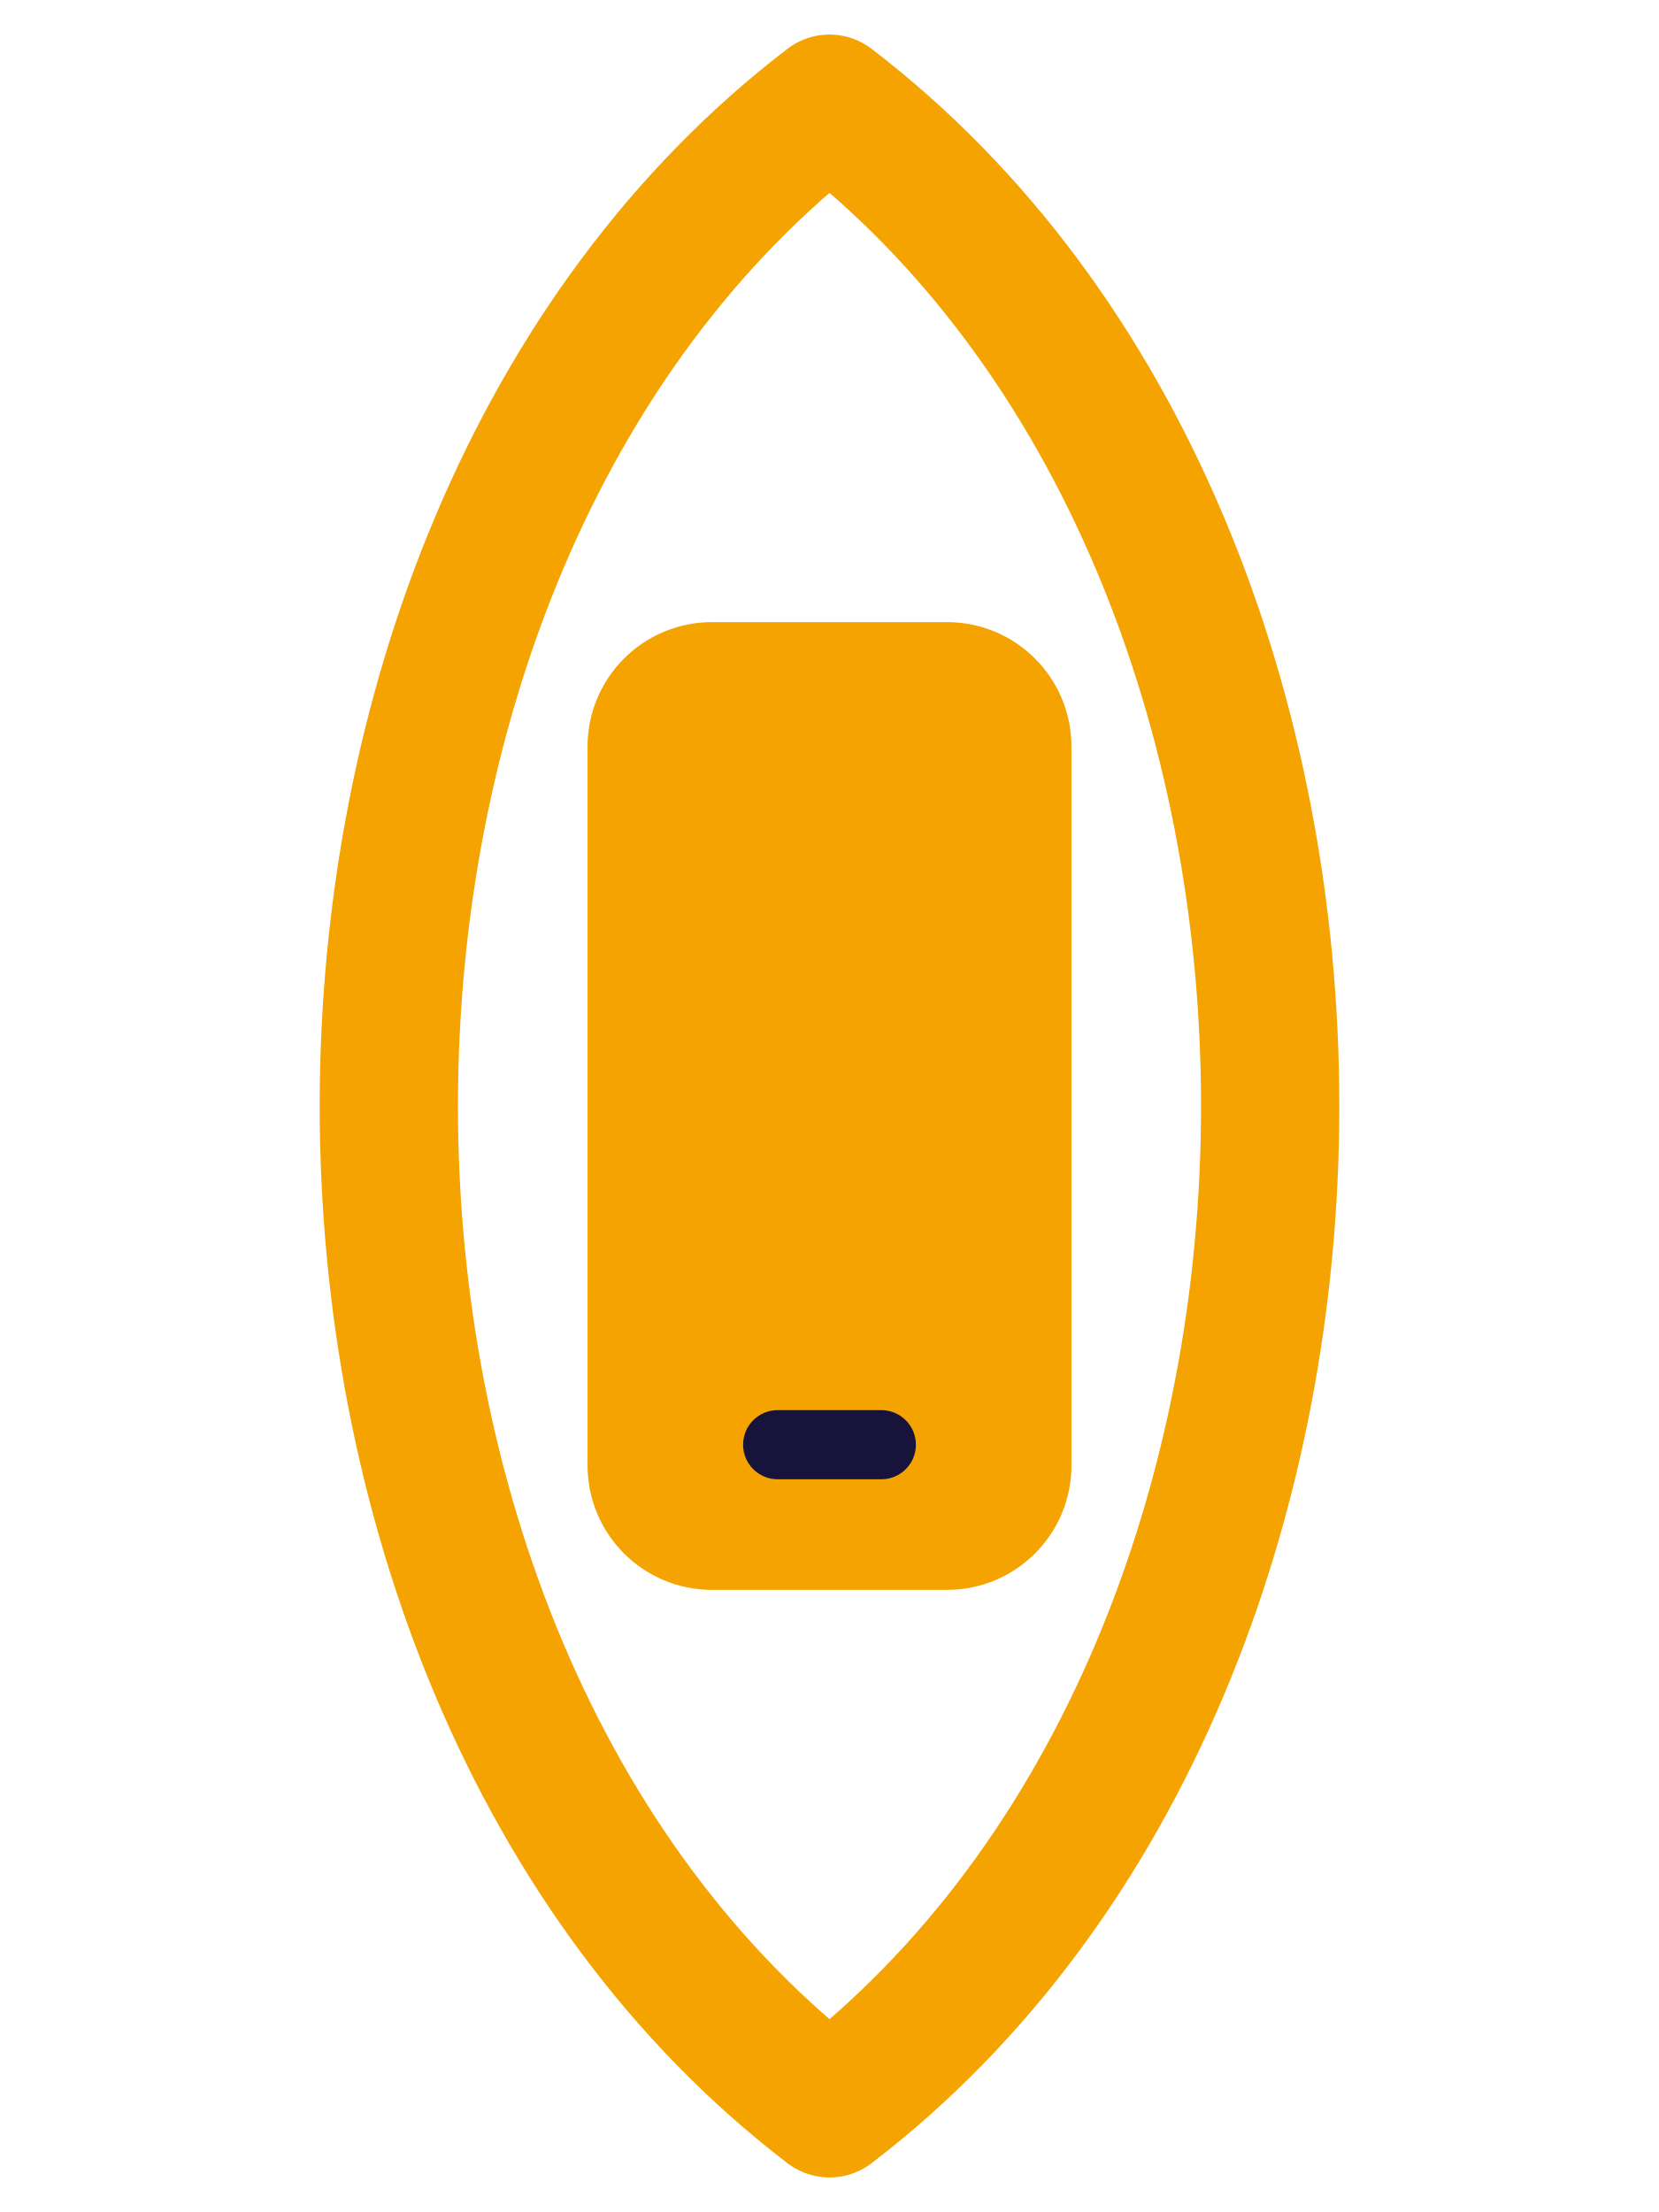
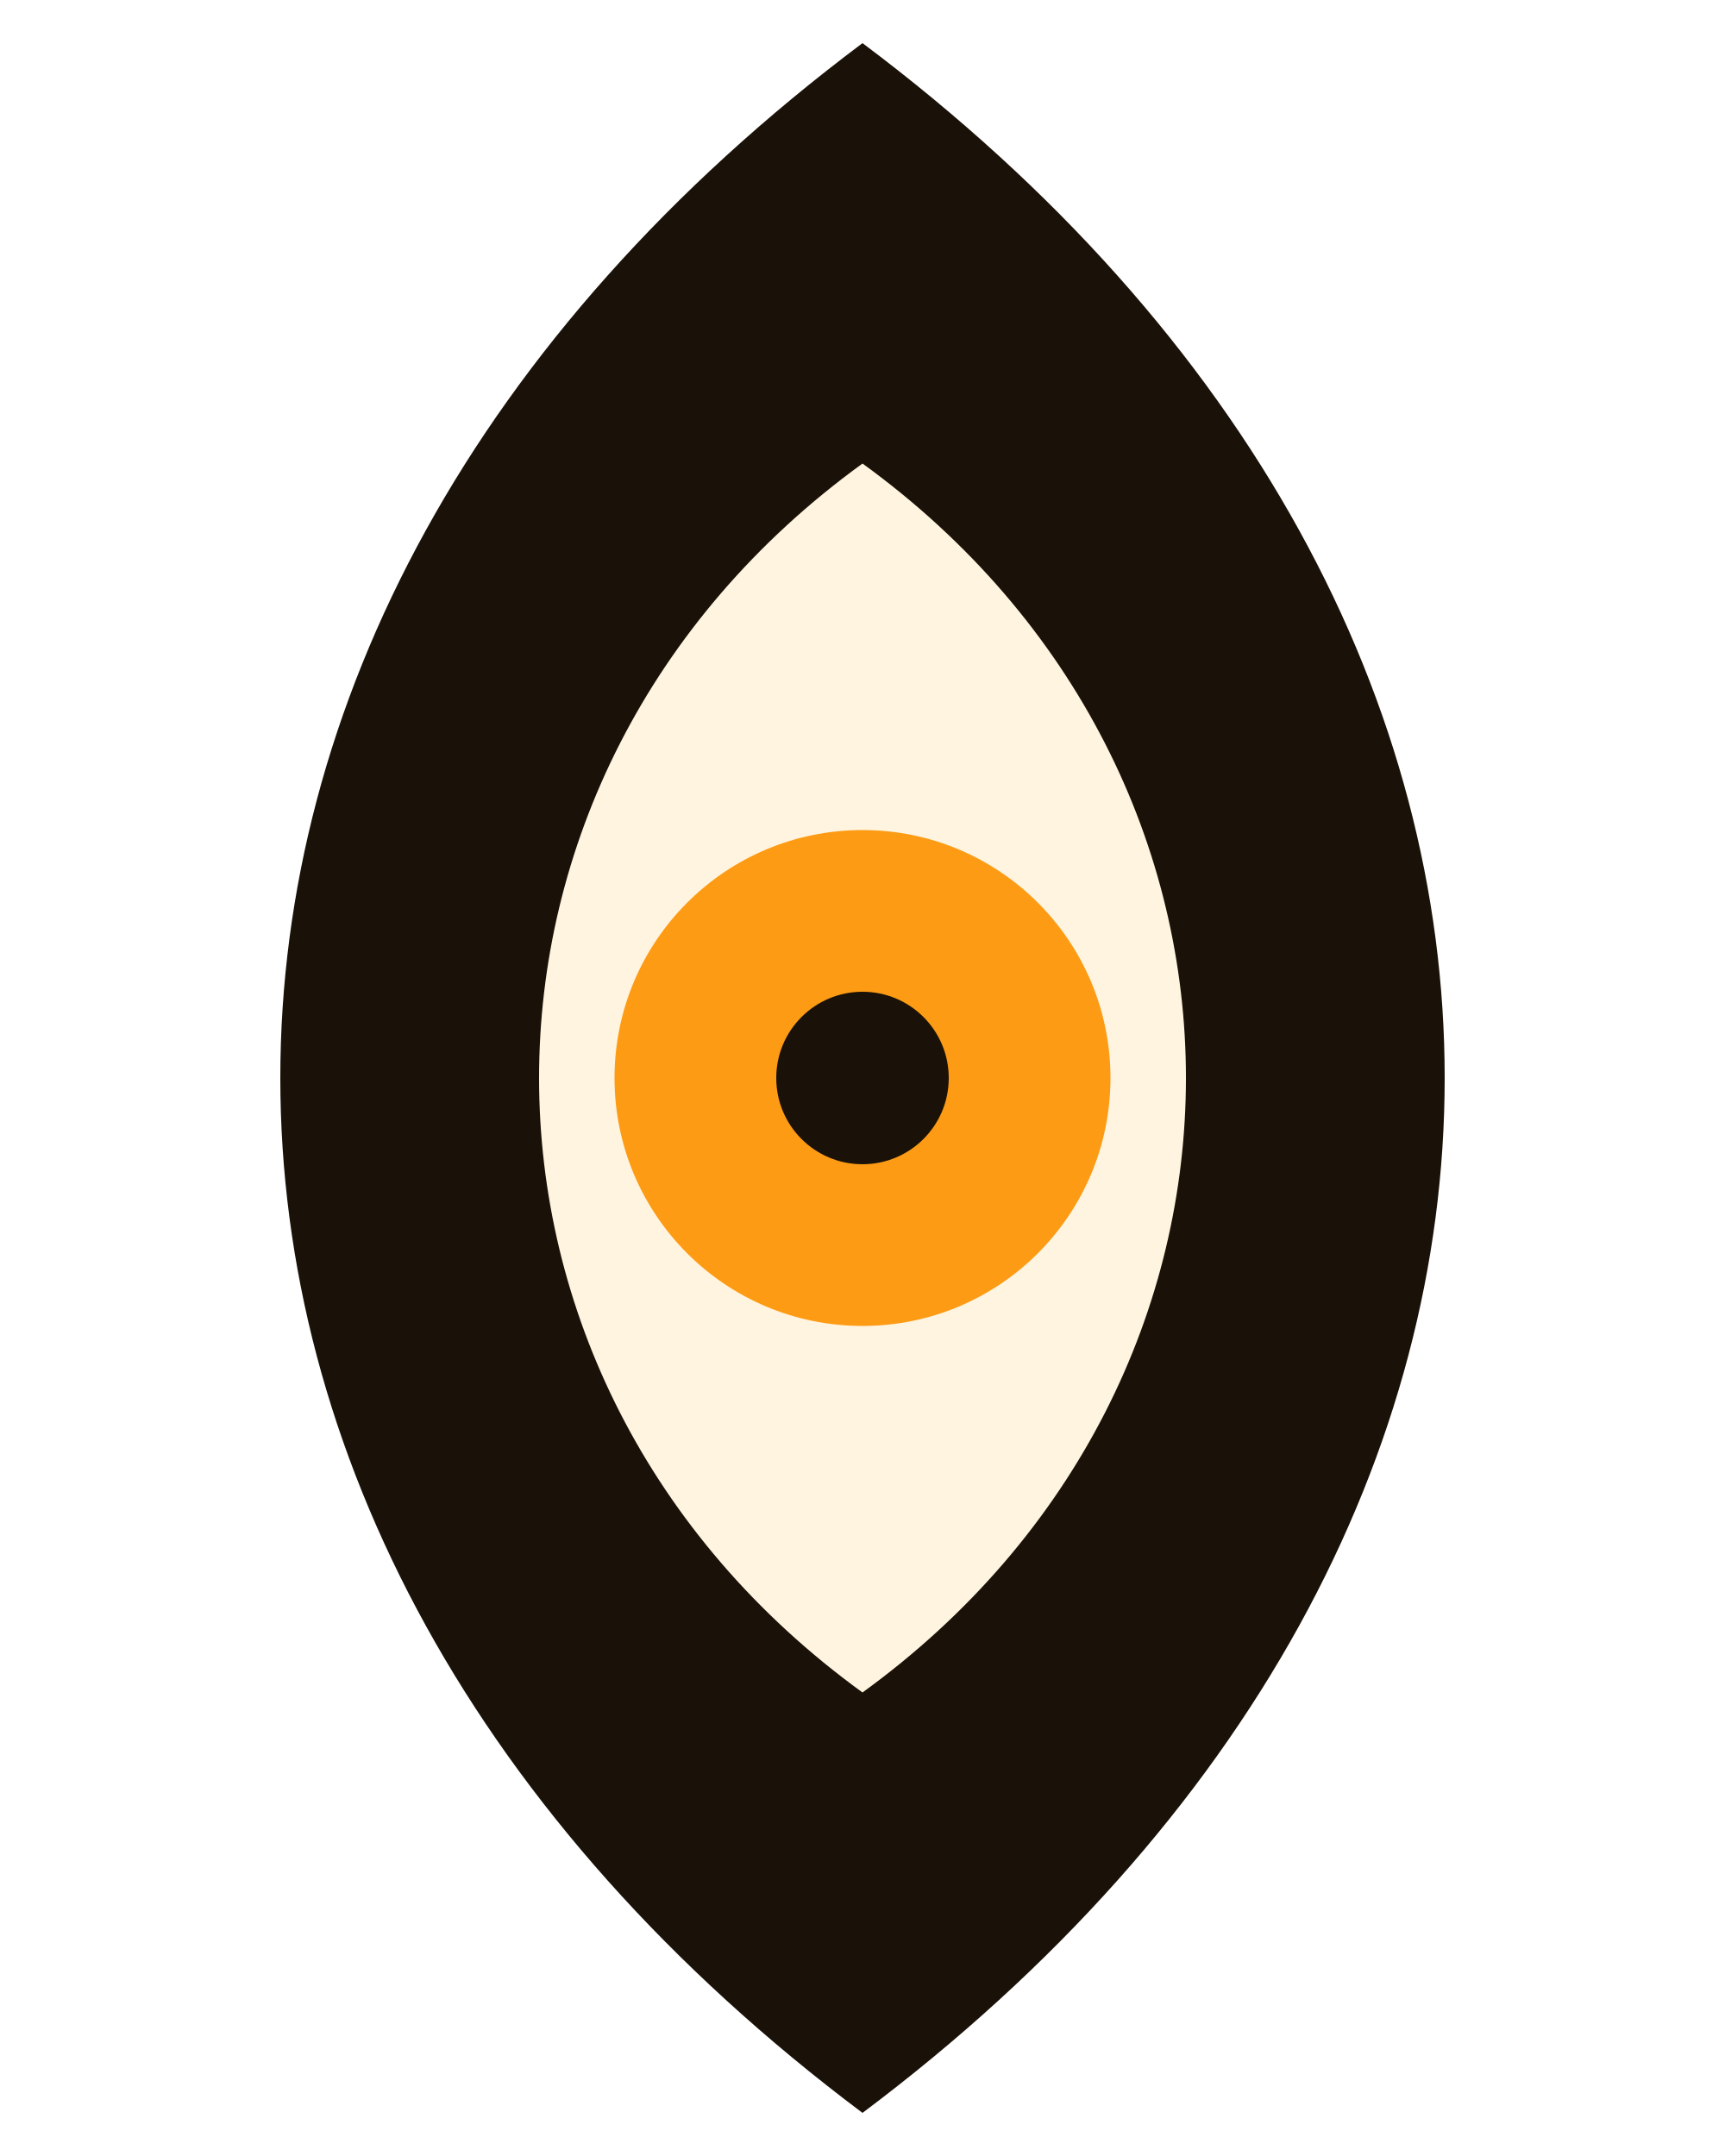
- <svg xmlns="http://www.w3.org/2000/svg" viewBox="0 0 24 32" fill="none">
-   <path d="M12 1.5C20.5 8 20.5 24 12 30.5C3.5 24 3.5 8 12 1.5Z" stroke="#F4A300" stroke-width="2" stroke-linejoin="round" />
-   <rect x="8.5" y="9" width="7" height="14" rx="1.8" fill="#F4A300" />
-   <rect x="10.75" y="20.4" width="2.5" height="1" rx=".5" fill="#17133B" />
+ <svg xmlns="http://www.w3.org/2000/svg" viewBox="0 0 32 40">
+   <path fill="#1A1208" d="M16 .8C30.4 11.6 30.4 28.4 16 39.2 1.6 28.4 1.6 11.6 16 .8Z" />
+   <path fill="#FFF4E0" d="M16 8.6C24 14.4 24 25.6 16 31.4 8 25.6 8 14.4 16 8.6Z" />
+   <circle cx="16" cy="20" r="4.6" fill="#FD9B14" />
+   <circle cx="16" cy="20" r="1.6" fill="#1A1208" />
</svg>
